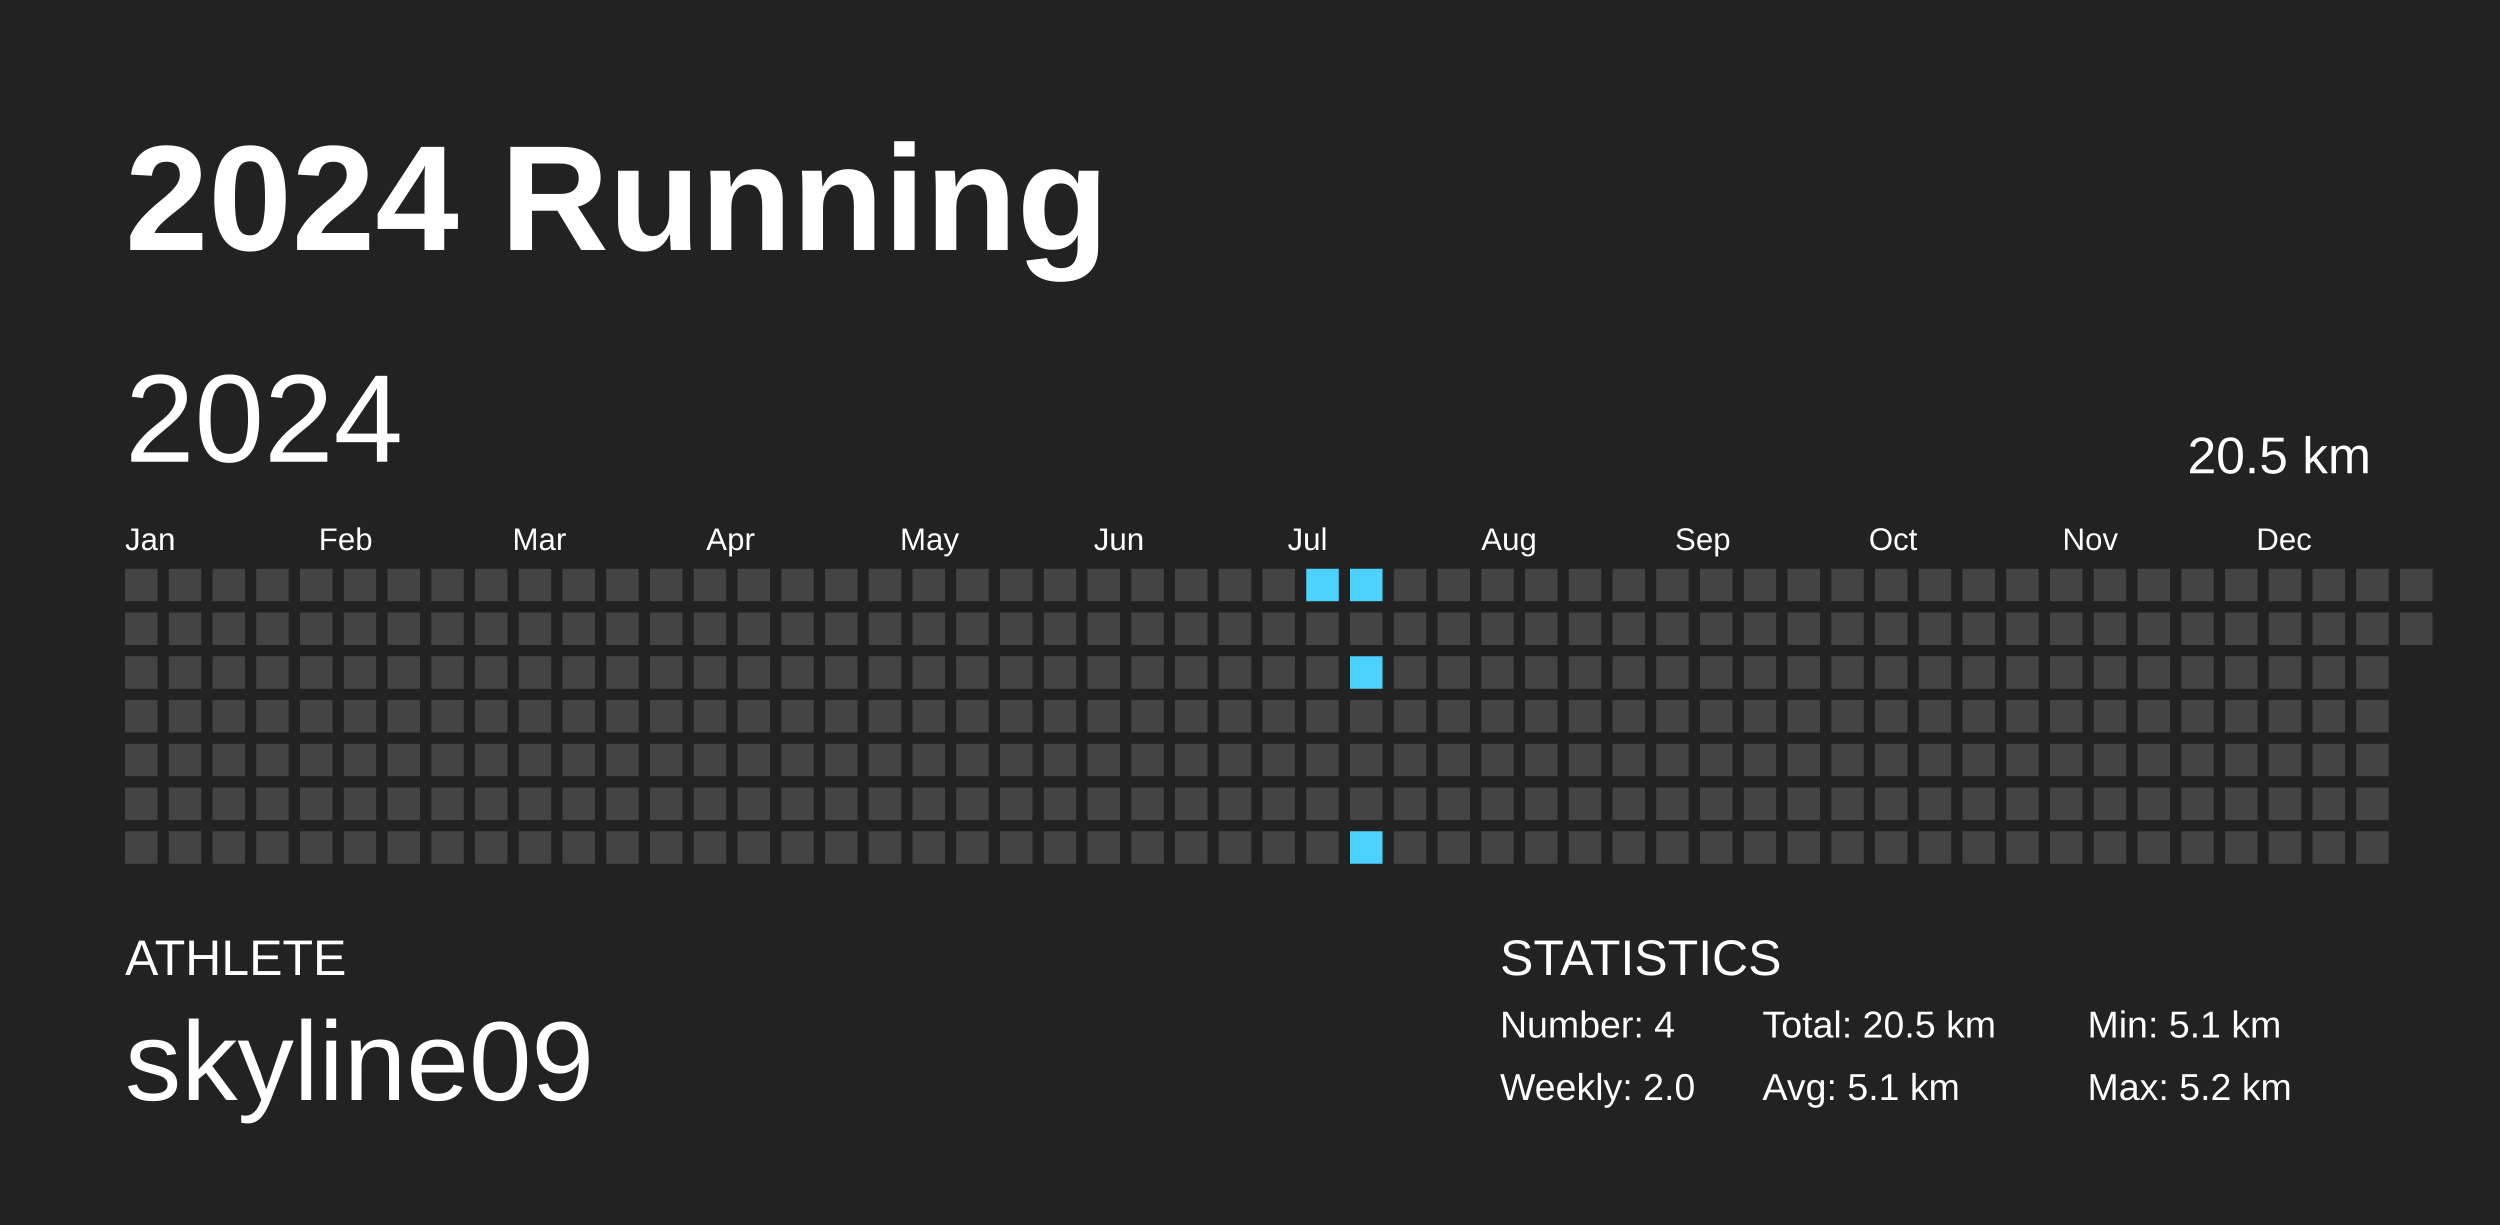
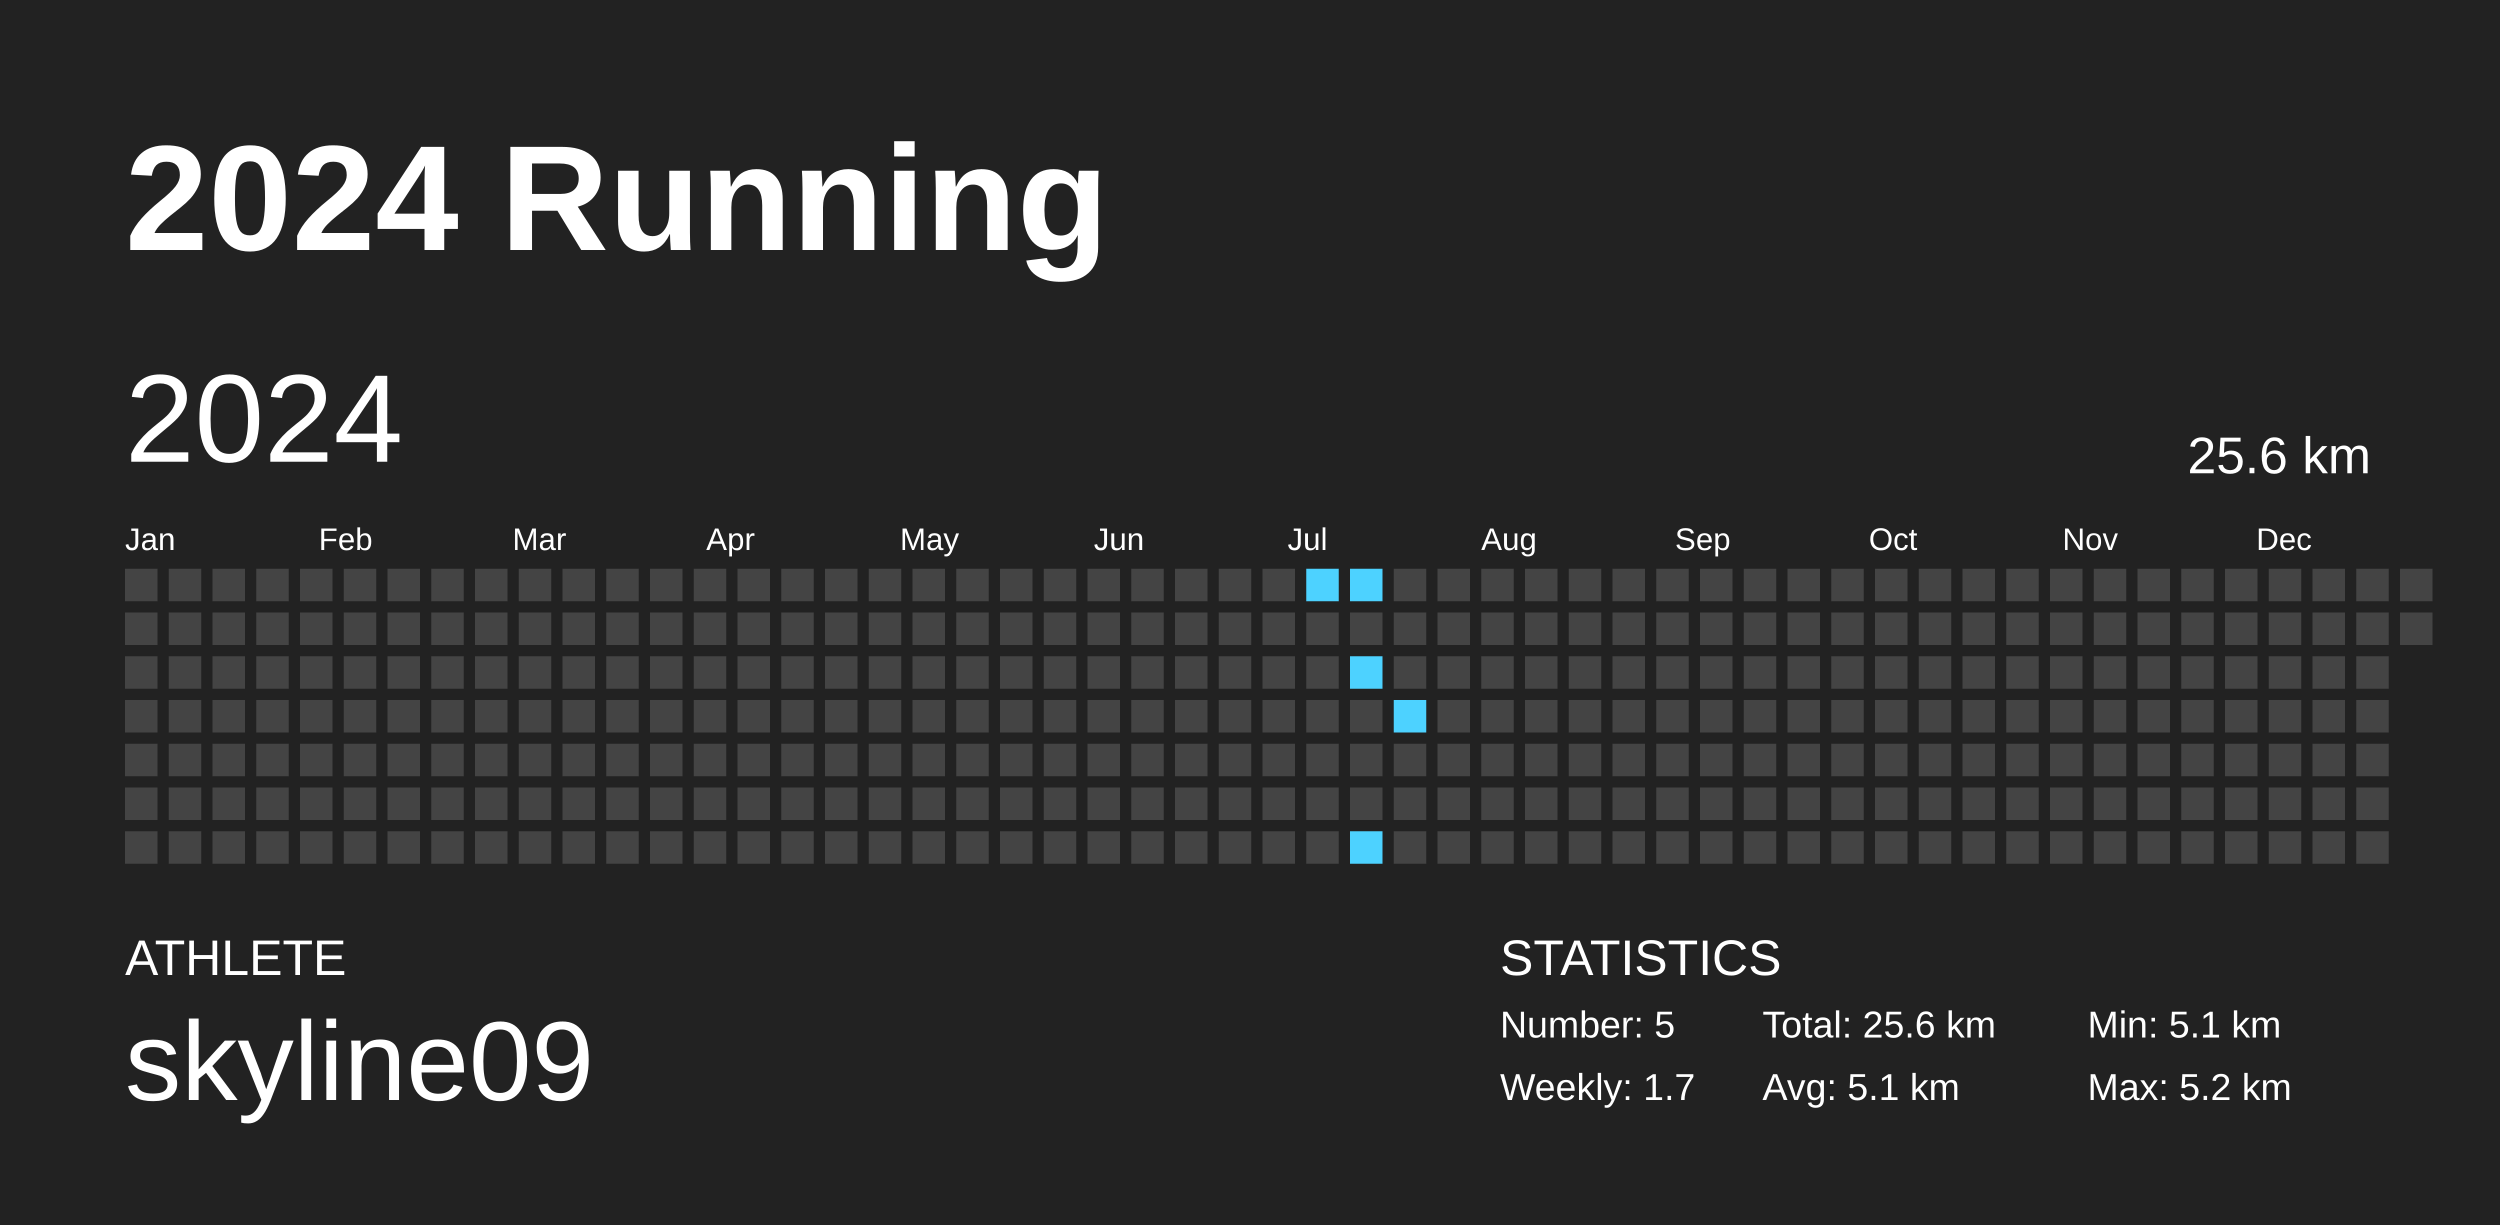
<svg xmlns="http://www.w3.org/2000/svg" baseProfile="full" height="98mm" version="1.1" viewBox="0,0,200,98" width="200mm">
  <defs />
  <rect fill="#222222" height="98" width="200" x="0" y="0" />
  <text fill="#FFFFFF" style="font-size:12px; font-family:Arial; font-weight:bold;" x="10" y="20">2024 Running</text>
  <text fill="#FFFFFF" style="font-size:4px; font-family:Arial" x="10" y="78">ATHLETE</text>
  <text fill="#FFFFFF" style="font-size:9px; font-family:Arial" x="10" y="88">skyline09</text>
  <text fill="#FFFFFF" style="font-size:4px; font-family:Arial" x="120" y="78">STATISTICS</text>
-   <text fill="#FFFFFF" style="font-size:3px; font-family:Arial" x="120" y="83">Number: 4</text>
-   <text fill="#FFFFFF" style="font-size:3px; font-family:Arial" x="120" y="88">Weekly: 2.0</text>
-   <text fill="#FFFFFF" style="font-size:3px; font-family:Arial" x="141" y="83">Total: 20.5 km</text>
+   <text fill="#FFFFFF" style="font-size:3px; font-family:Arial" x="120" y="83">Number: 5</text>
+   <text fill="#FFFFFF" style="font-size:3px; font-family:Arial" x="120" y="88">Weekly: 1.7</text>
+   <text fill="#FFFFFF" style="font-size:3px; font-family:Arial" x="141" y="83">Total: 25.6 km</text>
  <text fill="#FFFFFF" style="font-size:3px; font-family:Arial" x="141" y="88">Avg: 5.1 km</text>
  <text fill="#FFFFFF" style="font-size:3px; font-family:Arial" x="167" y="83">Min: 5.1 km</text>
  <text fill="#FFFFFF" style="font-size:3px; font-family:Arial" x="167" y="88">Max: 5.2 km</text>
  <text dominant-baseline="hanging" fill="#FFFFFF" style="font-size:10.0px; font-family:Arial;" x="10" y="30">2024</text>
-   <text dominant-baseline="hanging" fill="#FFFFFF" style="font-size:4.125px; font-family:Arial;" x="175" y="35">20.5 km</text>
+   <text dominant-baseline="hanging" fill="#FFFFFF" style="font-size:4.125px; font-family:Arial;" x="175" y="35">25.6 km</text>
  <text fill="#FFFFFF" style="font-size:2.5px; font-family:Arial" x="10.0" y="44">Jan</text>
  <text fill="#FFFFFF" style="font-size:2.5px; font-family:Arial" x="25.5" y="44">Feb</text>
  <text fill="#FFFFFF" style="font-size:2.5px; font-family:Arial" x="41.0" y="44">Mar</text>
  <text fill="#FFFFFF" style="font-size:2.5px; font-family:Arial" x="56.5" y="44">Apr</text>
  <text fill="#FFFFFF" style="font-size:2.5px; font-family:Arial" x="72.0" y="44">May</text>
  <text fill="#FFFFFF" style="font-size:2.5px; font-family:Arial" x="87.5" y="44">Jun</text>
  <text fill="#FFFFFF" style="font-size:2.5px; font-family:Arial" x="103.0" y="44">Jul</text>
  <text fill="#FFFFFF" style="font-size:2.5px; font-family:Arial" x="118.5" y="44">Aug</text>
  <text fill="#FFFFFF" style="font-size:2.5px; font-family:Arial" x="134.0" y="44">Sep</text>
  <text fill="#FFFFFF" style="font-size:2.5px; font-family:Arial" x="149.5" y="44">Oct</text>
  <text fill="#FFFFFF" style="font-size:2.5px; font-family:Arial" x="165.0" y="44">Nov</text>
  <text fill="#FFFFFF" style="font-size:2.5px; font-family:Arial" x="180.5" y="44">Dec</text>
  <rect fill="#444444" height="2.6" width="2.6" x="10.0" y="45.5" />
  <rect fill="#444444" height="2.6" width="2.6" x="10.0" y="49.0" />
  <rect fill="#444444" height="2.6" width="2.6" x="10.0" y="52.5" />
  <rect fill="#444444" height="2.6" width="2.6" x="10.0" y="56.0" />
  <rect fill="#444444" height="2.6" width="2.6" x="10.0" y="59.5" />
  <rect fill="#444444" height="2.6" width="2.6" x="10.0" y="63.0" />
  <rect fill="#444444" height="2.6" width="2.6" x="10.0" y="66.5" />
  <rect fill="#444444" height="2.6" width="2.6" x="13.5" y="45.5" />
  <rect fill="#444444" height="2.6" width="2.6" x="13.5" y="49.0" />
  <rect fill="#444444" height="2.6" width="2.6" x="13.5" y="52.5" />
  <rect fill="#444444" height="2.6" width="2.6" x="13.5" y="56.0" />
  <rect fill="#444444" height="2.6" width="2.6" x="13.5" y="59.5" />
  <rect fill="#444444" height="2.6" width="2.6" x="13.5" y="63.0" />
  <rect fill="#444444" height="2.6" width="2.6" x="13.5" y="66.5" />
  <rect fill="#444444" height="2.6" width="2.6" x="17.0" y="45.5" />
  <rect fill="#444444" height="2.6" width="2.6" x="17.0" y="49.0" />
  <rect fill="#444444" height="2.6" width="2.6" x="17.0" y="52.5" />
  <rect fill="#444444" height="2.6" width="2.6" x="17.0" y="56.0" />
  <rect fill="#444444" height="2.6" width="2.6" x="17.0" y="59.5" />
  <rect fill="#444444" height="2.6" width="2.6" x="17.0" y="63.0" />
  <rect fill="#444444" height="2.6" width="2.6" x="17.0" y="66.5" />
  <rect fill="#444444" height="2.6" width="2.6" x="20.5" y="45.5" />
  <rect fill="#444444" height="2.6" width="2.6" x="20.5" y="49.0" />
  <rect fill="#444444" height="2.6" width="2.6" x="20.5" y="52.5" />
  <rect fill="#444444" height="2.6" width="2.6" x="20.5" y="56.0" />
  <rect fill="#444444" height="2.6" width="2.6" x="20.5" y="59.5" />
  <rect fill="#444444" height="2.6" width="2.6" x="20.5" y="63.0" />
  <rect fill="#444444" height="2.6" width="2.6" x="20.5" y="66.5" />
  <rect fill="#444444" height="2.6" width="2.6" x="24.0" y="45.5" />
  <rect fill="#444444" height="2.6" width="2.6" x="24.0" y="49.0" />
  <rect fill="#444444" height="2.6" width="2.6" x="24.0" y="52.5" />
  <rect fill="#444444" height="2.6" width="2.6" x="24.0" y="56.0" />
  <rect fill="#444444" height="2.6" width="2.6" x="24.0" y="59.5" />
  <rect fill="#444444" height="2.6" width="2.6" x="24.0" y="63.0" />
  <rect fill="#444444" height="2.6" width="2.6" x="24.0" y="66.5" />
  <rect fill="#444444" height="2.6" width="2.6" x="27.5" y="45.5" />
  <rect fill="#444444" height="2.6" width="2.6" x="27.5" y="49.0" />
  <rect fill="#444444" height="2.6" width="2.6" x="27.5" y="52.5" />
  <rect fill="#444444" height="2.6" width="2.6" x="27.5" y="56.0" />
  <rect fill="#444444" height="2.6" width="2.6" x="27.5" y="59.5" />
  <rect fill="#444444" height="2.6" width="2.6" x="27.5" y="63.0" />
  <rect fill="#444444" height="2.6" width="2.6" x="27.5" y="66.5" />
  <rect fill="#444444" height="2.6" width="2.6" x="31.0" y="45.5" />
  <rect fill="#444444" height="2.6" width="2.6" x="31.0" y="49.0" />
  <rect fill="#444444" height="2.6" width="2.6" x="31.0" y="52.5" />
  <rect fill="#444444" height="2.6" width="2.6" x="31.0" y="56.0" />
  <rect fill="#444444" height="2.6" width="2.6" x="31.0" y="59.5" />
  <rect fill="#444444" height="2.6" width="2.6" x="31.0" y="63.0" />
  <rect fill="#444444" height="2.6" width="2.6" x="31.0" y="66.5" />
  <rect fill="#444444" height="2.6" width="2.6" x="34.5" y="45.5" />
  <rect fill="#444444" height="2.6" width="2.6" x="34.5" y="49.0" />
  <rect fill="#444444" height="2.6" width="2.6" x="34.5" y="52.5" />
  <rect fill="#444444" height="2.6" width="2.6" x="34.5" y="56.0" />
  <rect fill="#444444" height="2.6" width="2.6" x="34.5" y="59.5" />
  <rect fill="#444444" height="2.6" width="2.6" x="34.5" y="63.0" />
  <rect fill="#444444" height="2.6" width="2.6" x="34.5" y="66.5" />
  <rect fill="#444444" height="2.6" width="2.6" x="38.0" y="45.5" />
  <rect fill="#444444" height="2.6" width="2.6" x="38.0" y="49.0" />
  <rect fill="#444444" height="2.6" width="2.6" x="38.0" y="52.5" />
  <rect fill="#444444" height="2.6" width="2.6" x="38.0" y="56.0" />
  <rect fill="#444444" height="2.6" width="2.6" x="38.0" y="59.5" />
  <rect fill="#444444" height="2.6" width="2.6" x="38.0" y="63.0" />
  <rect fill="#444444" height="2.6" width="2.6" x="38.0" y="66.5" />
  <rect fill="#444444" height="2.6" width="2.6" x="41.5" y="45.5" />
  <rect fill="#444444" height="2.6" width="2.6" x="41.5" y="49.0" />
  <rect fill="#444444" height="2.6" width="2.6" x="41.5" y="52.5" />
  <rect fill="#444444" height="2.6" width="2.6" x="41.5" y="56.0" />
  <rect fill="#444444" height="2.6" width="2.6" x="41.5" y="59.5" />
  <rect fill="#444444" height="2.6" width="2.6" x="41.5" y="63.0" />
  <rect fill="#444444" height="2.6" width="2.6" x="41.5" y="66.5" />
  <rect fill="#444444" height="2.6" width="2.6" x="45.0" y="45.5" />
  <rect fill="#444444" height="2.6" width="2.6" x="45.0" y="49.0" />
  <rect fill="#444444" height="2.6" width="2.6" x="45.0" y="52.5" />
  <rect fill="#444444" height="2.6" width="2.6" x="45.0" y="56.0" />
  <rect fill="#444444" height="2.6" width="2.6" x="45.0" y="59.5" />
  <rect fill="#444444" height="2.6" width="2.6" x="45.0" y="63.0" />
  <rect fill="#444444" height="2.6" width="2.6" x="45.0" y="66.5" />
  <rect fill="#444444" height="2.6" width="2.6" x="48.5" y="45.5" />
  <rect fill="#444444" height="2.6" width="2.6" x="48.5" y="49.0" />
  <rect fill="#444444" height="2.6" width="2.6" x="48.5" y="52.5" />
  <rect fill="#444444" height="2.6" width="2.6" x="48.5" y="56.0" />
  <rect fill="#444444" height="2.6" width="2.6" x="48.5" y="59.5" />
  <rect fill="#444444" height="2.6" width="2.6" x="48.5" y="63.0" />
  <rect fill="#444444" height="2.6" width="2.6" x="48.5" y="66.5" />
  <rect fill="#444444" height="2.6" width="2.6" x="52.0" y="45.5" />
  <rect fill="#444444" height="2.6" width="2.6" x="52.0" y="49.0" />
  <rect fill="#444444" height="2.6" width="2.6" x="52.0" y="52.5" />
  <rect fill="#444444" height="2.6" width="2.6" x="52.0" y="56.0" />
  <rect fill="#444444" height="2.6" width="2.6" x="52.0" y="59.5" />
  <rect fill="#444444" height="2.6" width="2.6" x="52.0" y="63.0" />
  <rect fill="#444444" height="2.6" width="2.6" x="52.0" y="66.5" />
  <rect fill="#444444" height="2.6" width="2.6" x="55.5" y="45.5" />
  <rect fill="#444444" height="2.6" width="2.6" x="55.5" y="49.0" />
  <rect fill="#444444" height="2.6" width="2.6" x="55.5" y="52.5" />
  <rect fill="#444444" height="2.6" width="2.6" x="55.5" y="56.0" />
  <rect fill="#444444" height="2.6" width="2.6" x="55.5" y="59.5" />
  <rect fill="#444444" height="2.6" width="2.6" x="55.5" y="63.0" />
  <rect fill="#444444" height="2.6" width="2.6" x="55.5" y="66.5" />
  <rect fill="#444444" height="2.6" width="2.6" x="59.0" y="45.5" />
  <rect fill="#444444" height="2.6" width="2.6" x="59.0" y="49.0" />
  <rect fill="#444444" height="2.6" width="2.6" x="59.0" y="52.5" />
  <rect fill="#444444" height="2.6" width="2.6" x="59.0" y="56.0" />
  <rect fill="#444444" height="2.6" width="2.6" x="59.0" y="59.5" />
  <rect fill="#444444" height="2.6" width="2.6" x="59.0" y="63.0" />
  <rect fill="#444444" height="2.6" width="2.6" x="59.0" y="66.5" />
  <rect fill="#444444" height="2.6" width="2.6" x="62.5" y="45.5" />
  <rect fill="#444444" height="2.6" width="2.6" x="62.5" y="49.0" />
  <rect fill="#444444" height="2.6" width="2.6" x="62.5" y="52.5" />
  <rect fill="#444444" height="2.6" width="2.6" x="62.5" y="56.0" />
  <rect fill="#444444" height="2.6" width="2.6" x="62.5" y="59.5" />
  <rect fill="#444444" height="2.6" width="2.6" x="62.5" y="63.0" />
  <rect fill="#444444" height="2.6" width="2.6" x="62.5" y="66.5" />
  <rect fill="#444444" height="2.6" width="2.6" x="66.0" y="45.5" />
  <rect fill="#444444" height="2.6" width="2.6" x="66.0" y="49.0" />
  <rect fill="#444444" height="2.6" width="2.6" x="66.0" y="52.5" />
  <rect fill="#444444" height="2.6" width="2.6" x="66.0" y="56.0" />
  <rect fill="#444444" height="2.6" width="2.6" x="66.0" y="59.5" />
  <rect fill="#444444" height="2.6" width="2.6" x="66.0" y="63.0" />
  <rect fill="#444444" height="2.6" width="2.6" x="66.0" y="66.5" />
  <rect fill="#444444" height="2.6" width="2.6" x="69.5" y="45.5" />
  <rect fill="#444444" height="2.6" width="2.6" x="69.5" y="49.0" />
  <rect fill="#444444" height="2.6" width="2.6" x="69.5" y="52.5" />
  <rect fill="#444444" height="2.6" width="2.6" x="69.5" y="56.0" />
  <rect fill="#444444" height="2.6" width="2.6" x="69.5" y="59.5" />
  <rect fill="#444444" height="2.6" width="2.6" x="69.5" y="63.0" />
  <rect fill="#444444" height="2.6" width="2.6" x="69.5" y="66.5" />
  <rect fill="#444444" height="2.6" width="2.6" x="73.0" y="45.5" />
  <rect fill="#444444" height="2.6" width="2.6" x="73.0" y="49.0" />
  <rect fill="#444444" height="2.6" width="2.6" x="73.0" y="52.5" />
  <rect fill="#444444" height="2.6" width="2.6" x="73.0" y="56.0" />
  <rect fill="#444444" height="2.6" width="2.6" x="73.0" y="59.5" />
  <rect fill="#444444" height="2.6" width="2.6" x="73.0" y="63.0" />
  <rect fill="#444444" height="2.6" width="2.6" x="73.0" y="66.5" />
  <rect fill="#444444" height="2.6" width="2.6" x="76.5" y="45.5" />
  <rect fill="#444444" height="2.6" width="2.6" x="76.5" y="49.0" />
  <rect fill="#444444" height="2.6" width="2.6" x="76.5" y="52.5" />
  <rect fill="#444444" height="2.6" width="2.6" x="76.5" y="56.0" />
  <rect fill="#444444" height="2.6" width="2.6" x="76.5" y="59.5" />
  <rect fill="#444444" height="2.6" width="2.6" x="76.5" y="63.0" />
  <rect fill="#444444" height="2.6" width="2.6" x="76.5" y="66.5" />
  <rect fill="#444444" height="2.6" width="2.6" x="80.0" y="45.5" />
  <rect fill="#444444" height="2.6" width="2.6" x="80.0" y="49.0" />
  <rect fill="#444444" height="2.6" width="2.6" x="80.0" y="52.5" />
  <rect fill="#444444" height="2.6" width="2.6" x="80.0" y="56.0" />
  <rect fill="#444444" height="2.6" width="2.6" x="80.0" y="59.5" />
  <rect fill="#444444" height="2.6" width="2.6" x="80.0" y="63.0" />
  <rect fill="#444444" height="2.6" width="2.6" x="80.0" y="66.5" />
  <rect fill="#444444" height="2.6" width="2.6" x="83.5" y="45.5" />
  <rect fill="#444444" height="2.6" width="2.6" x="83.5" y="49.0" />
  <rect fill="#444444" height="2.6" width="2.6" x="83.5" y="52.5" />
  <rect fill="#444444" height="2.6" width="2.6" x="83.5" y="56.0" />
  <rect fill="#444444" height="2.6" width="2.6" x="83.5" y="59.5" />
  <rect fill="#444444" height="2.6" width="2.6" x="83.5" y="63.0" />
  <rect fill="#444444" height="2.6" width="2.6" x="83.5" y="66.5" />
  <rect fill="#444444" height="2.6" width="2.6" x="87.0" y="45.5" />
  <rect fill="#444444" height="2.6" width="2.6" x="87.0" y="49.0" />
  <rect fill="#444444" height="2.6" width="2.6" x="87.0" y="52.5" />
  <rect fill="#444444" height="2.6" width="2.6" x="87.0" y="56.0" />
  <rect fill="#444444" height="2.6" width="2.6" x="87.0" y="59.5" />
  <rect fill="#444444" height="2.6" width="2.6" x="87.0" y="63.0" />
  <rect fill="#444444" height="2.6" width="2.6" x="87.0" y="66.5" />
  <rect fill="#444444" height="2.6" width="2.6" x="90.5" y="45.5" />
  <rect fill="#444444" height="2.6" width="2.6" x="90.5" y="49.0" />
  <rect fill="#444444" height="2.6" width="2.6" x="90.5" y="52.5" />
  <rect fill="#444444" height="2.6" width="2.6" x="90.5" y="56.0" />
  <rect fill="#444444" height="2.6" width="2.6" x="90.5" y="59.5" />
  <rect fill="#444444" height="2.6" width="2.6" x="90.5" y="63.0" />
  <rect fill="#444444" height="2.6" width="2.6" x="90.5" y="66.5" />
  <rect fill="#444444" height="2.6" width="2.6" x="94.0" y="45.5" />
  <rect fill="#444444" height="2.6" width="2.6" x="94.0" y="49.0" />
  <rect fill="#444444" height="2.6" width="2.6" x="94.0" y="52.5" />
  <rect fill="#444444" height="2.6" width="2.6" x="94.0" y="56.0" />
  <rect fill="#444444" height="2.6" width="2.6" x="94.0" y="59.5" />
  <rect fill="#444444" height="2.6" width="2.6" x="94.0" y="63.0" />
  <rect fill="#444444" height="2.6" width="2.6" x="94.0" y="66.5" />
  <rect fill="#444444" height="2.6" width="2.6" x="97.5" y="45.5" />
  <rect fill="#444444" height="2.6" width="2.6" x="97.5" y="49.0" />
  <rect fill="#444444" height="2.6" width="2.6" x="97.5" y="52.5" />
  <rect fill="#444444" height="2.6" width="2.6" x="97.5" y="56.0" />
  <rect fill="#444444" height="2.6" width="2.6" x="97.5" y="59.5" />
  <rect fill="#444444" height="2.6" width="2.6" x="97.5" y="63.0" />
  <rect fill="#444444" height="2.6" width="2.6" x="97.5" y="66.5" />
  <rect fill="#444444" height="2.6" width="2.6" x="101.0" y="45.5" />
  <rect fill="#444444" height="2.6" width="2.6" x="101.0" y="49.0" />
  <rect fill="#444444" height="2.6" width="2.6" x="101.0" y="52.5" />
  <rect fill="#444444" height="2.6" width="2.6" x="101.0" y="56.0" />
  <rect fill="#444444" height="2.6" width="2.6" x="101.0" y="59.5" />
  <rect fill="#444444" height="2.6" width="2.6" x="101.0" y="63.0" />
  <rect fill="#444444" height="2.6" width="2.6" x="101.0" y="66.5" />
  <rect fill="#4dd2ff" height="2.6" width="2.6" x="104.5" y="45.5" />
  <rect fill="#444444" height="2.6" width="2.6" x="104.5" y="49.0" />
  <rect fill="#444444" height="2.6" width="2.6" x="104.5" y="52.5" />
  <rect fill="#444444" height="2.6" width="2.6" x="104.5" y="56.0" />
  <rect fill="#444444" height="2.6" width="2.6" x="104.5" y="59.5" />
  <rect fill="#444444" height="2.6" width="2.6" x="104.5" y="63.0" />
  <rect fill="#444444" height="2.6" width="2.6" x="104.5" y="66.5" />
  <rect fill="#4dd2ff" height="2.6" width="2.6" x="108.0" y="45.5" />
  <rect fill="#444444" height="2.6" width="2.6" x="108.0" y="49.0" />
  <rect fill="#4dd2ff" height="2.6" width="2.6" x="108.0" y="52.5" />
  <rect fill="#444444" height="2.6" width="2.6" x="108.0" y="56.0" />
  <rect fill="#444444" height="2.6" width="2.6" x="108.0" y="59.5" />
  <rect fill="#444444" height="2.6" width="2.6" x="108.0" y="63.0" />
  <rect fill="#4dd2ff" height="2.6" width="2.6" x="108.0" y="66.5" />
  <rect fill="#444444" height="2.6" width="2.6" x="111.5" y="45.5" />
  <rect fill="#444444" height="2.6" width="2.6" x="111.5" y="49.0" />
  <rect fill="#444444" height="2.6" width="2.6" x="111.5" y="52.5" />
-   <rect fill="#444444" height="2.6" width="2.6" x="111.5" y="56.0" />
+   <rect fill="#4dd2ff" height="2.6" width="2.6" x="111.5" y="56.0" />
  <rect fill="#444444" height="2.6" width="2.6" x="111.5" y="59.5" />
  <rect fill="#444444" height="2.6" width="2.6" x="111.5" y="63.0" />
  <rect fill="#444444" height="2.6" width="2.6" x="111.5" y="66.5" />
  <rect fill="#444444" height="2.6" width="2.6" x="115.0" y="45.5" />
  <rect fill="#444444" height="2.6" width="2.6" x="115.0" y="49.0" />
  <rect fill="#444444" height="2.6" width="2.6" x="115.0" y="52.5" />
  <rect fill="#444444" height="2.6" width="2.6" x="115.0" y="56.0" />
  <rect fill="#444444" height="2.6" width="2.6" x="115.0" y="59.5" />
  <rect fill="#444444" height="2.6" width="2.6" x="115.0" y="63.0" />
  <rect fill="#444444" height="2.6" width="2.6" x="115.0" y="66.5" />
  <rect fill="#444444" height="2.6" width="2.6" x="118.5" y="45.5" />
  <rect fill="#444444" height="2.6" width="2.6" x="118.5" y="49.0" />
  <rect fill="#444444" height="2.6" width="2.6" x="118.5" y="52.5" />
  <rect fill="#444444" height="2.6" width="2.6" x="118.5" y="56.0" />
  <rect fill="#444444" height="2.6" width="2.6" x="118.5" y="59.5" />
  <rect fill="#444444" height="2.6" width="2.6" x="118.5" y="63.0" />
  <rect fill="#444444" height="2.6" width="2.6" x="118.5" y="66.5" />
  <rect fill="#444444" height="2.6" width="2.6" x="122.0" y="45.5" />
  <rect fill="#444444" height="2.6" width="2.6" x="122.0" y="49.0" />
  <rect fill="#444444" height="2.6" width="2.6" x="122.0" y="52.5" />
  <rect fill="#444444" height="2.6" width="2.6" x="122.0" y="56.0" />
  <rect fill="#444444" height="2.6" width="2.6" x="122.0" y="59.5" />
  <rect fill="#444444" height="2.6" width="2.6" x="122.0" y="63.0" />
  <rect fill="#444444" height="2.6" width="2.6" x="122.0" y="66.5" />
  <rect fill="#444444" height="2.6" width="2.6" x="125.5" y="45.5" />
  <rect fill="#444444" height="2.6" width="2.6" x="125.5" y="49.0" />
  <rect fill="#444444" height="2.6" width="2.6" x="125.5" y="52.5" />
  <rect fill="#444444" height="2.6" width="2.6" x="125.5" y="56.0" />
  <rect fill="#444444" height="2.6" width="2.6" x="125.5" y="59.5" />
  <rect fill="#444444" height="2.6" width="2.6" x="125.5" y="63.0" />
  <rect fill="#444444" height="2.6" width="2.6" x="125.5" y="66.5" />
  <rect fill="#444444" height="2.6" width="2.6" x="129.0" y="45.5" />
  <rect fill="#444444" height="2.6" width="2.6" x="129.0" y="49.0" />
  <rect fill="#444444" height="2.6" width="2.6" x="129.0" y="52.5" />
  <rect fill="#444444" height="2.6" width="2.6" x="129.0" y="56.0" />
  <rect fill="#444444" height="2.6" width="2.6" x="129.0" y="59.5" />
  <rect fill="#444444" height="2.6" width="2.6" x="129.0" y="63.0" />
  <rect fill="#444444" height="2.6" width="2.6" x="129.0" y="66.5" />
  <rect fill="#444444" height="2.6" width="2.6" x="132.5" y="45.5" />
  <rect fill="#444444" height="2.6" width="2.6" x="132.5" y="49.0" />
  <rect fill="#444444" height="2.6" width="2.6" x="132.5" y="52.5" />
  <rect fill="#444444" height="2.6" width="2.6" x="132.5" y="56.0" />
  <rect fill="#444444" height="2.6" width="2.6" x="132.5" y="59.5" />
  <rect fill="#444444" height="2.6" width="2.6" x="132.5" y="63.0" />
  <rect fill="#444444" height="2.6" width="2.6" x="132.5" y="66.5" />
  <rect fill="#444444" height="2.6" width="2.6" x="136.0" y="45.5" />
  <rect fill="#444444" height="2.6" width="2.6" x="136.0" y="49.0" />
  <rect fill="#444444" height="2.6" width="2.6" x="136.0" y="52.5" />
  <rect fill="#444444" height="2.6" width="2.6" x="136.0" y="56.0" />
  <rect fill="#444444" height="2.6" width="2.6" x="136.0" y="59.5" />
  <rect fill="#444444" height="2.6" width="2.6" x="136.0" y="63.0" />
  <rect fill="#444444" height="2.6" width="2.6" x="136.0" y="66.5" />
  <rect fill="#444444" height="2.6" width="2.6" x="139.5" y="45.5" />
  <rect fill="#444444" height="2.6" width="2.6" x="139.5" y="49.0" />
  <rect fill="#444444" height="2.6" width="2.6" x="139.5" y="52.5" />
  <rect fill="#444444" height="2.6" width="2.6" x="139.5" y="56.0" />
  <rect fill="#444444" height="2.6" width="2.6" x="139.5" y="59.5" />
  <rect fill="#444444" height="2.6" width="2.6" x="139.5" y="63.0" />
  <rect fill="#444444" height="2.6" width="2.6" x="139.5" y="66.5" />
  <rect fill="#444444" height="2.6" width="2.6" x="143.0" y="45.5" />
  <rect fill="#444444" height="2.6" width="2.6" x="143.0" y="49.0" />
  <rect fill="#444444" height="2.6" width="2.6" x="143.0" y="52.5" />
  <rect fill="#444444" height="2.6" width="2.6" x="143.0" y="56.0" />
  <rect fill="#444444" height="2.6" width="2.6" x="143.0" y="59.5" />
  <rect fill="#444444" height="2.6" width="2.6" x="143.0" y="63.0" />
  <rect fill="#444444" height="2.6" width="2.6" x="143.0" y="66.5" />
  <rect fill="#444444" height="2.6" width="2.6" x="146.5" y="45.5" />
  <rect fill="#444444" height="2.6" width="2.6" x="146.5" y="49.0" />
  <rect fill="#444444" height="2.6" width="2.6" x="146.5" y="52.5" />
  <rect fill="#444444" height="2.6" width="2.6" x="146.5" y="56.0" />
  <rect fill="#444444" height="2.6" width="2.6" x="146.5" y="59.5" />
  <rect fill="#444444" height="2.6" width="2.6" x="146.5" y="63.0" />
  <rect fill="#444444" height="2.6" width="2.6" x="146.5" y="66.5" />
  <rect fill="#444444" height="2.6" width="2.6" x="150.0" y="45.5" />
  <rect fill="#444444" height="2.6" width="2.6" x="150.0" y="49.0" />
  <rect fill="#444444" height="2.6" width="2.6" x="150.0" y="52.5" />
  <rect fill="#444444" height="2.6" width="2.6" x="150.0" y="56.0" />
  <rect fill="#444444" height="2.6" width="2.6" x="150.0" y="59.5" />
  <rect fill="#444444" height="2.6" width="2.6" x="150.0" y="63.0" />
  <rect fill="#444444" height="2.6" width="2.6" x="150.0" y="66.5" />
  <rect fill="#444444" height="2.6" width="2.6" x="153.5" y="45.5" />
  <rect fill="#444444" height="2.6" width="2.6" x="153.5" y="49.0" />
  <rect fill="#444444" height="2.6" width="2.6" x="153.5" y="52.5" />
  <rect fill="#444444" height="2.6" width="2.6" x="153.5" y="56.0" />
  <rect fill="#444444" height="2.6" width="2.6" x="153.5" y="59.5" />
  <rect fill="#444444" height="2.6" width="2.6" x="153.5" y="63.0" />
  <rect fill="#444444" height="2.6" width="2.6" x="153.5" y="66.5" />
  <rect fill="#444444" height="2.6" width="2.6" x="157.0" y="45.5" />
  <rect fill="#444444" height="2.6" width="2.6" x="157.0" y="49.0" />
  <rect fill="#444444" height="2.6" width="2.6" x="157.0" y="52.5" />
  <rect fill="#444444" height="2.6" width="2.6" x="157.0" y="56.0" />
  <rect fill="#444444" height="2.6" width="2.6" x="157.0" y="59.5" />
  <rect fill="#444444" height="2.6" width="2.6" x="157.0" y="63.0" />
  <rect fill="#444444" height="2.6" width="2.6" x="157.0" y="66.5" />
  <rect fill="#444444" height="2.6" width="2.6" x="160.5" y="45.5" />
  <rect fill="#444444" height="2.6" width="2.6" x="160.5" y="49.0" />
  <rect fill="#444444" height="2.6" width="2.6" x="160.5" y="52.5" />
  <rect fill="#444444" height="2.6" width="2.6" x="160.5" y="56.0" />
  <rect fill="#444444" height="2.6" width="2.6" x="160.5" y="59.5" />
  <rect fill="#444444" height="2.6" width="2.6" x="160.5" y="63.0" />
  <rect fill="#444444" height="2.6" width="2.6" x="160.5" y="66.5" />
  <rect fill="#444444" height="2.6" width="2.6" x="164.0" y="45.5" />
  <rect fill="#444444" height="2.6" width="2.6" x="164.0" y="49.0" />
  <rect fill="#444444" height="2.6" width="2.6" x="164.0" y="52.5" />
  <rect fill="#444444" height="2.6" width="2.6" x="164.0" y="56.0" />
  <rect fill="#444444" height="2.6" width="2.6" x="164.0" y="59.5" />
  <rect fill="#444444" height="2.6" width="2.6" x="164.0" y="63.0" />
  <rect fill="#444444" height="2.6" width="2.6" x="164.0" y="66.5" />
  <rect fill="#444444" height="2.6" width="2.6" x="167.5" y="45.5" />
  <rect fill="#444444" height="2.6" width="2.6" x="167.5" y="49.0" />
  <rect fill="#444444" height="2.6" width="2.6" x="167.5" y="52.5" />
  <rect fill="#444444" height="2.6" width="2.6" x="167.5" y="56.0" />
  <rect fill="#444444" height="2.6" width="2.6" x="167.5" y="59.5" />
  <rect fill="#444444" height="2.6" width="2.6" x="167.5" y="63.0" />
  <rect fill="#444444" height="2.6" width="2.6" x="167.5" y="66.5" />
  <rect fill="#444444" height="2.6" width="2.6" x="171.0" y="45.5" />
  <rect fill="#444444" height="2.6" width="2.6" x="171.0" y="49.0" />
  <rect fill="#444444" height="2.6" width="2.6" x="171.0" y="52.5" />
  <rect fill="#444444" height="2.6" width="2.6" x="171.0" y="56.0" />
  <rect fill="#444444" height="2.6" width="2.6" x="171.0" y="59.5" />
  <rect fill="#444444" height="2.6" width="2.6" x="171.0" y="63.0" />
  <rect fill="#444444" height="2.6" width="2.6" x="171.0" y="66.5" />
  <rect fill="#444444" height="2.6" width="2.6" x="174.5" y="45.5" />
  <rect fill="#444444" height="2.6" width="2.6" x="174.5" y="49.0" />
  <rect fill="#444444" height="2.6" width="2.6" x="174.5" y="52.5" />
  <rect fill="#444444" height="2.6" width="2.6" x="174.5" y="56.0" />
  <rect fill="#444444" height="2.6" width="2.6" x="174.5" y="59.5" />
  <rect fill="#444444" height="2.6" width="2.6" x="174.5" y="63.0" />
  <rect fill="#444444" height="2.6" width="2.6" x="174.5" y="66.5" />
  <rect fill="#444444" height="2.6" width="2.6" x="178.0" y="45.5" />
  <rect fill="#444444" height="2.6" width="2.6" x="178.0" y="49.0" />
  <rect fill="#444444" height="2.6" width="2.6" x="178.0" y="52.5" />
  <rect fill="#444444" height="2.6" width="2.6" x="178.0" y="56.0" />
  <rect fill="#444444" height="2.6" width="2.6" x="178.0" y="59.5" />
  <rect fill="#444444" height="2.6" width="2.6" x="178.0" y="63.0" />
  <rect fill="#444444" height="2.6" width="2.6" x="178.0" y="66.5" />
  <rect fill="#444444" height="2.6" width="2.6" x="181.5" y="45.5" />
  <rect fill="#444444" height="2.6" width="2.6" x="181.5" y="49.0" />
  <rect fill="#444444" height="2.6" width="2.6" x="181.5" y="52.5" />
  <rect fill="#444444" height="2.6" width="2.6" x="181.5" y="56.0" />
  <rect fill="#444444" height="2.6" width="2.6" x="181.5" y="59.5" />
  <rect fill="#444444" height="2.6" width="2.6" x="181.5" y="63.0" />
  <rect fill="#444444" height="2.6" width="2.6" x="181.5" y="66.5" />
  <rect fill="#444444" height="2.6" width="2.6" x="185.0" y="45.5" />
  <rect fill="#444444" height="2.6" width="2.6" x="185.0" y="49.0" />
  <rect fill="#444444" height="2.6" width="2.6" x="185.0" y="52.5" />
  <rect fill="#444444" height="2.6" width="2.6" x="185.0" y="56.0" />
  <rect fill="#444444" height="2.6" width="2.6" x="185.0" y="59.5" />
  <rect fill="#444444" height="2.6" width="2.6" x="185.0" y="63.0" />
  <rect fill="#444444" height="2.6" width="2.6" x="185.0" y="66.5" />
  <rect fill="#444444" height="2.6" width="2.6" x="188.5" y="45.5" />
  <rect fill="#444444" height="2.6" width="2.6" x="188.5" y="49.0" />
  <rect fill="#444444" height="2.6" width="2.6" x="188.5" y="52.5" />
  <rect fill="#444444" height="2.6" width="2.6" x="188.5" y="56.0" />
  <rect fill="#444444" height="2.6" width="2.6" x="188.5" y="59.5" />
  <rect fill="#444444" height="2.6" width="2.6" x="188.5" y="63.0" />
  <rect fill="#444444" height="2.6" width="2.6" x="188.5" y="66.5" />
  <rect fill="#444444" height="2.6" width="2.6" x="192.0" y="45.5" />
  <rect fill="#444444" height="2.6" width="2.6" x="192.0" y="49.0" />
</svg>
